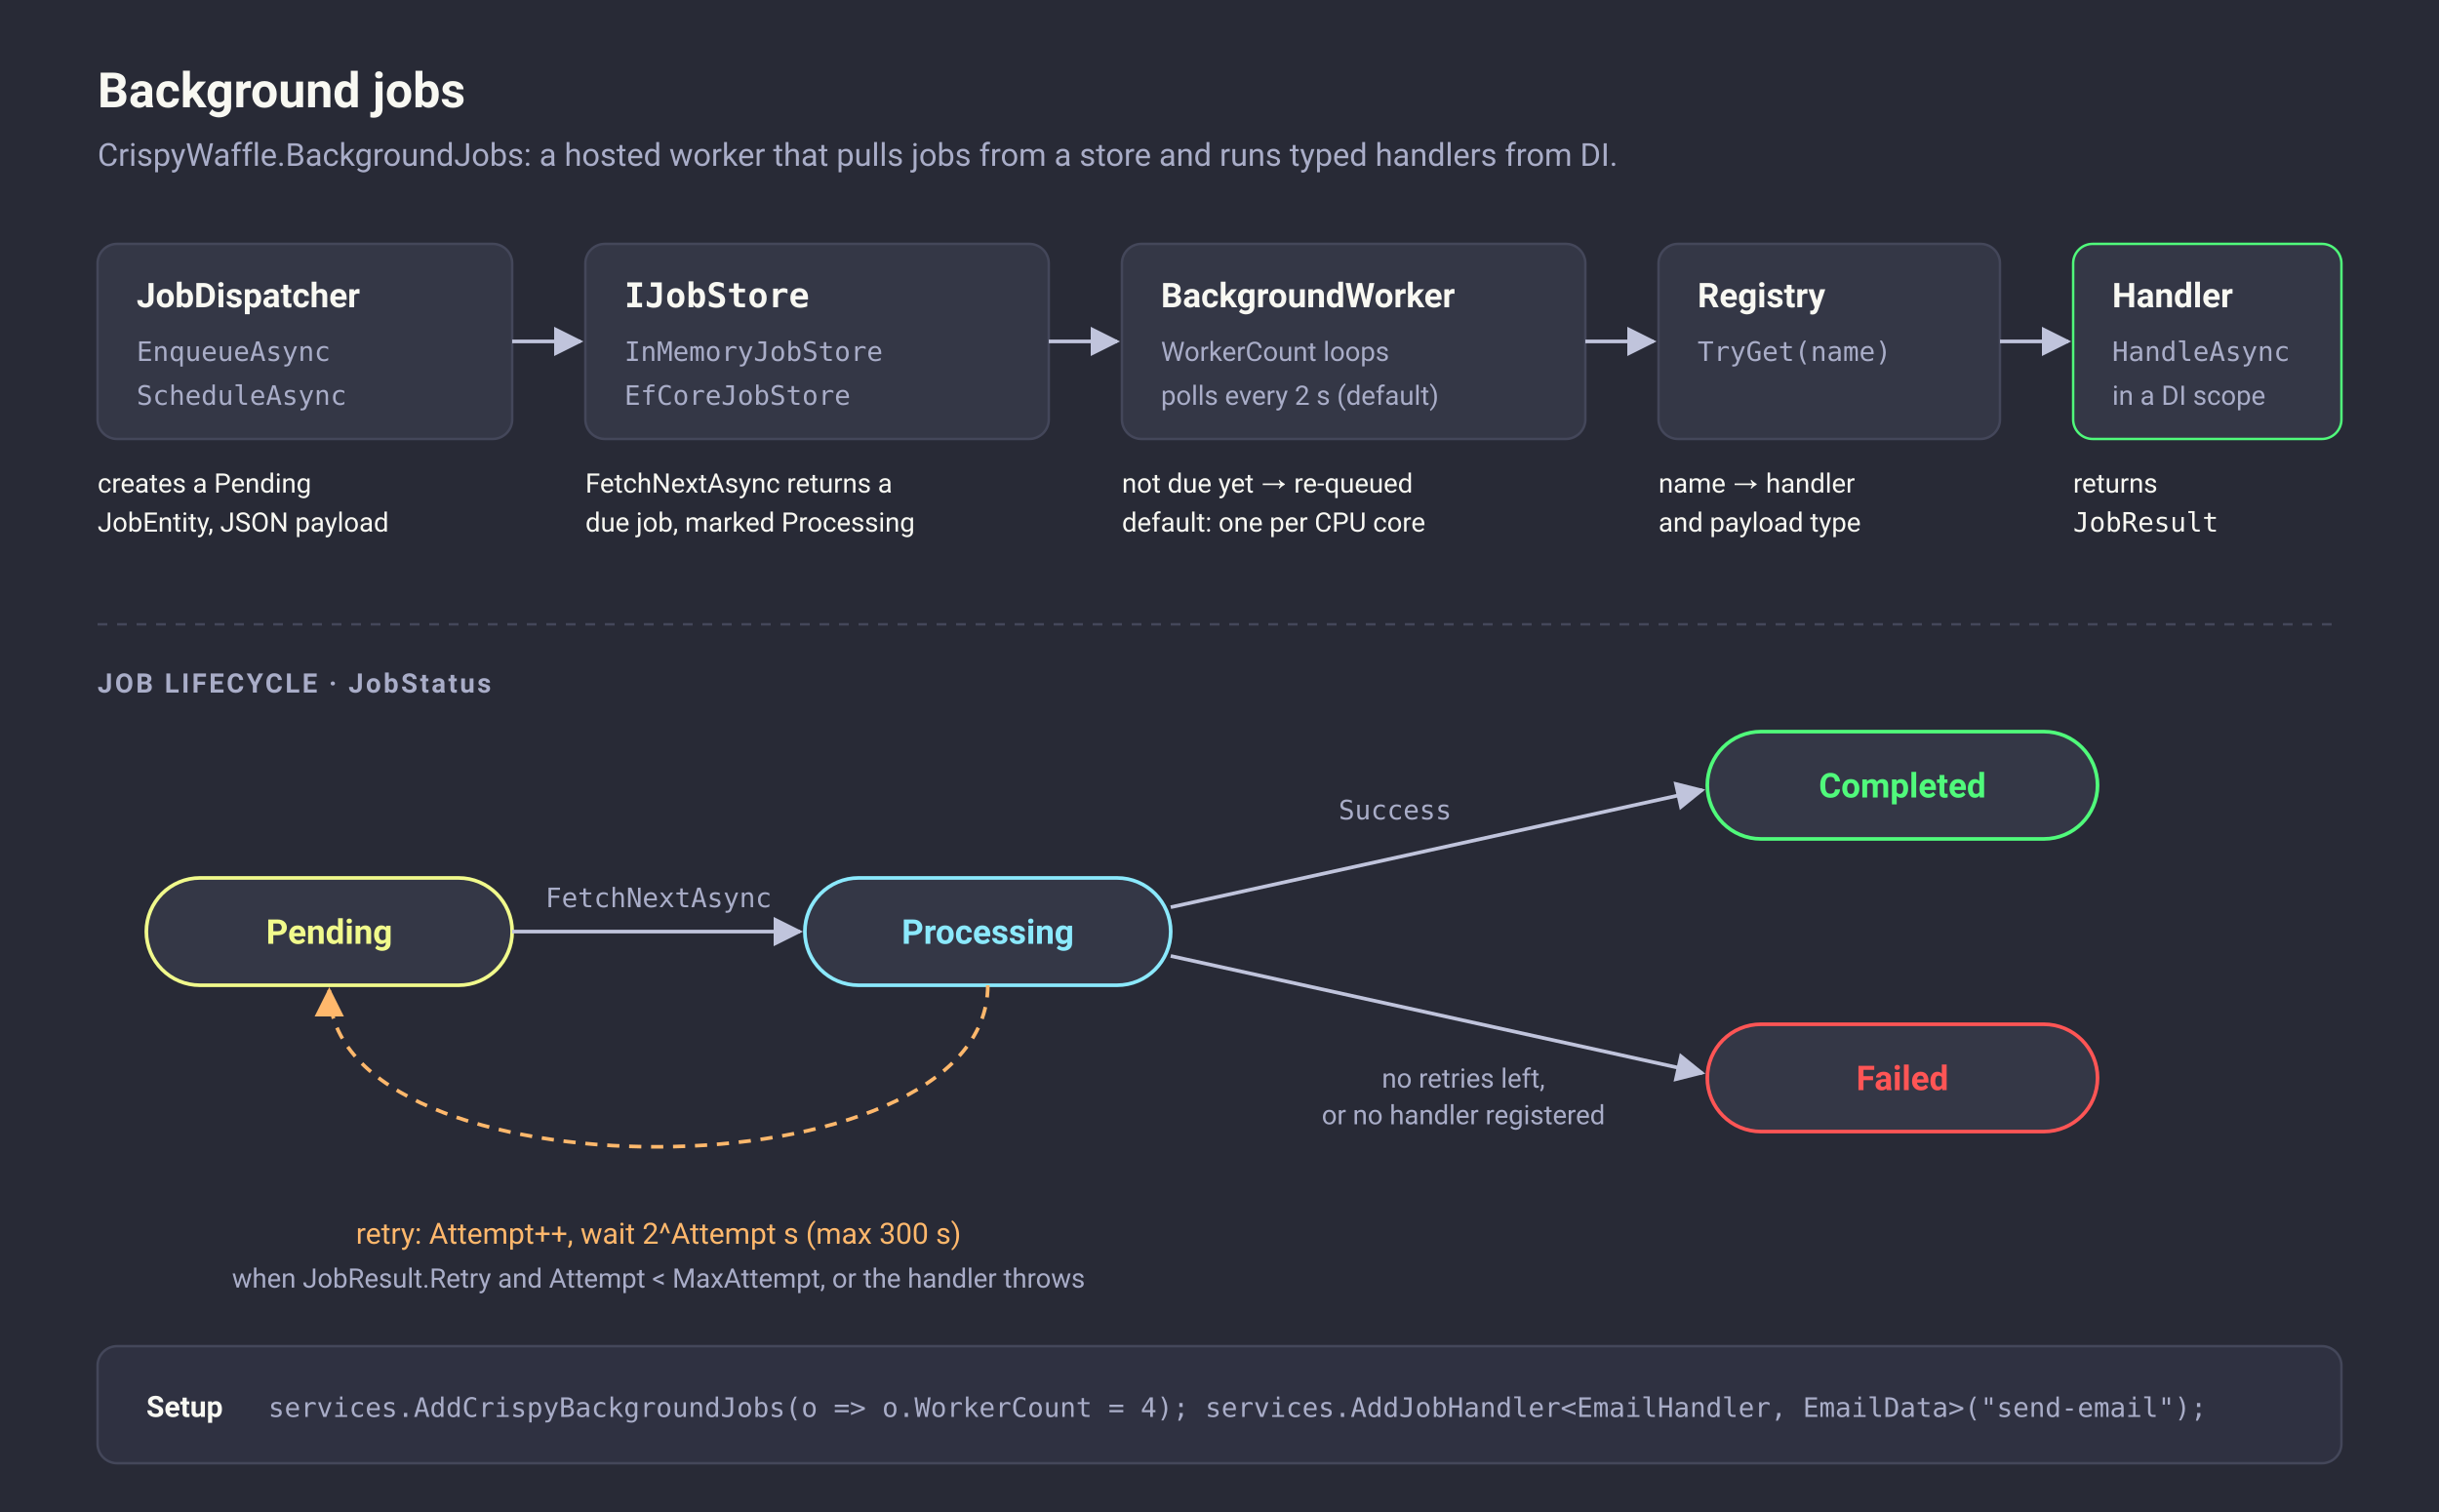
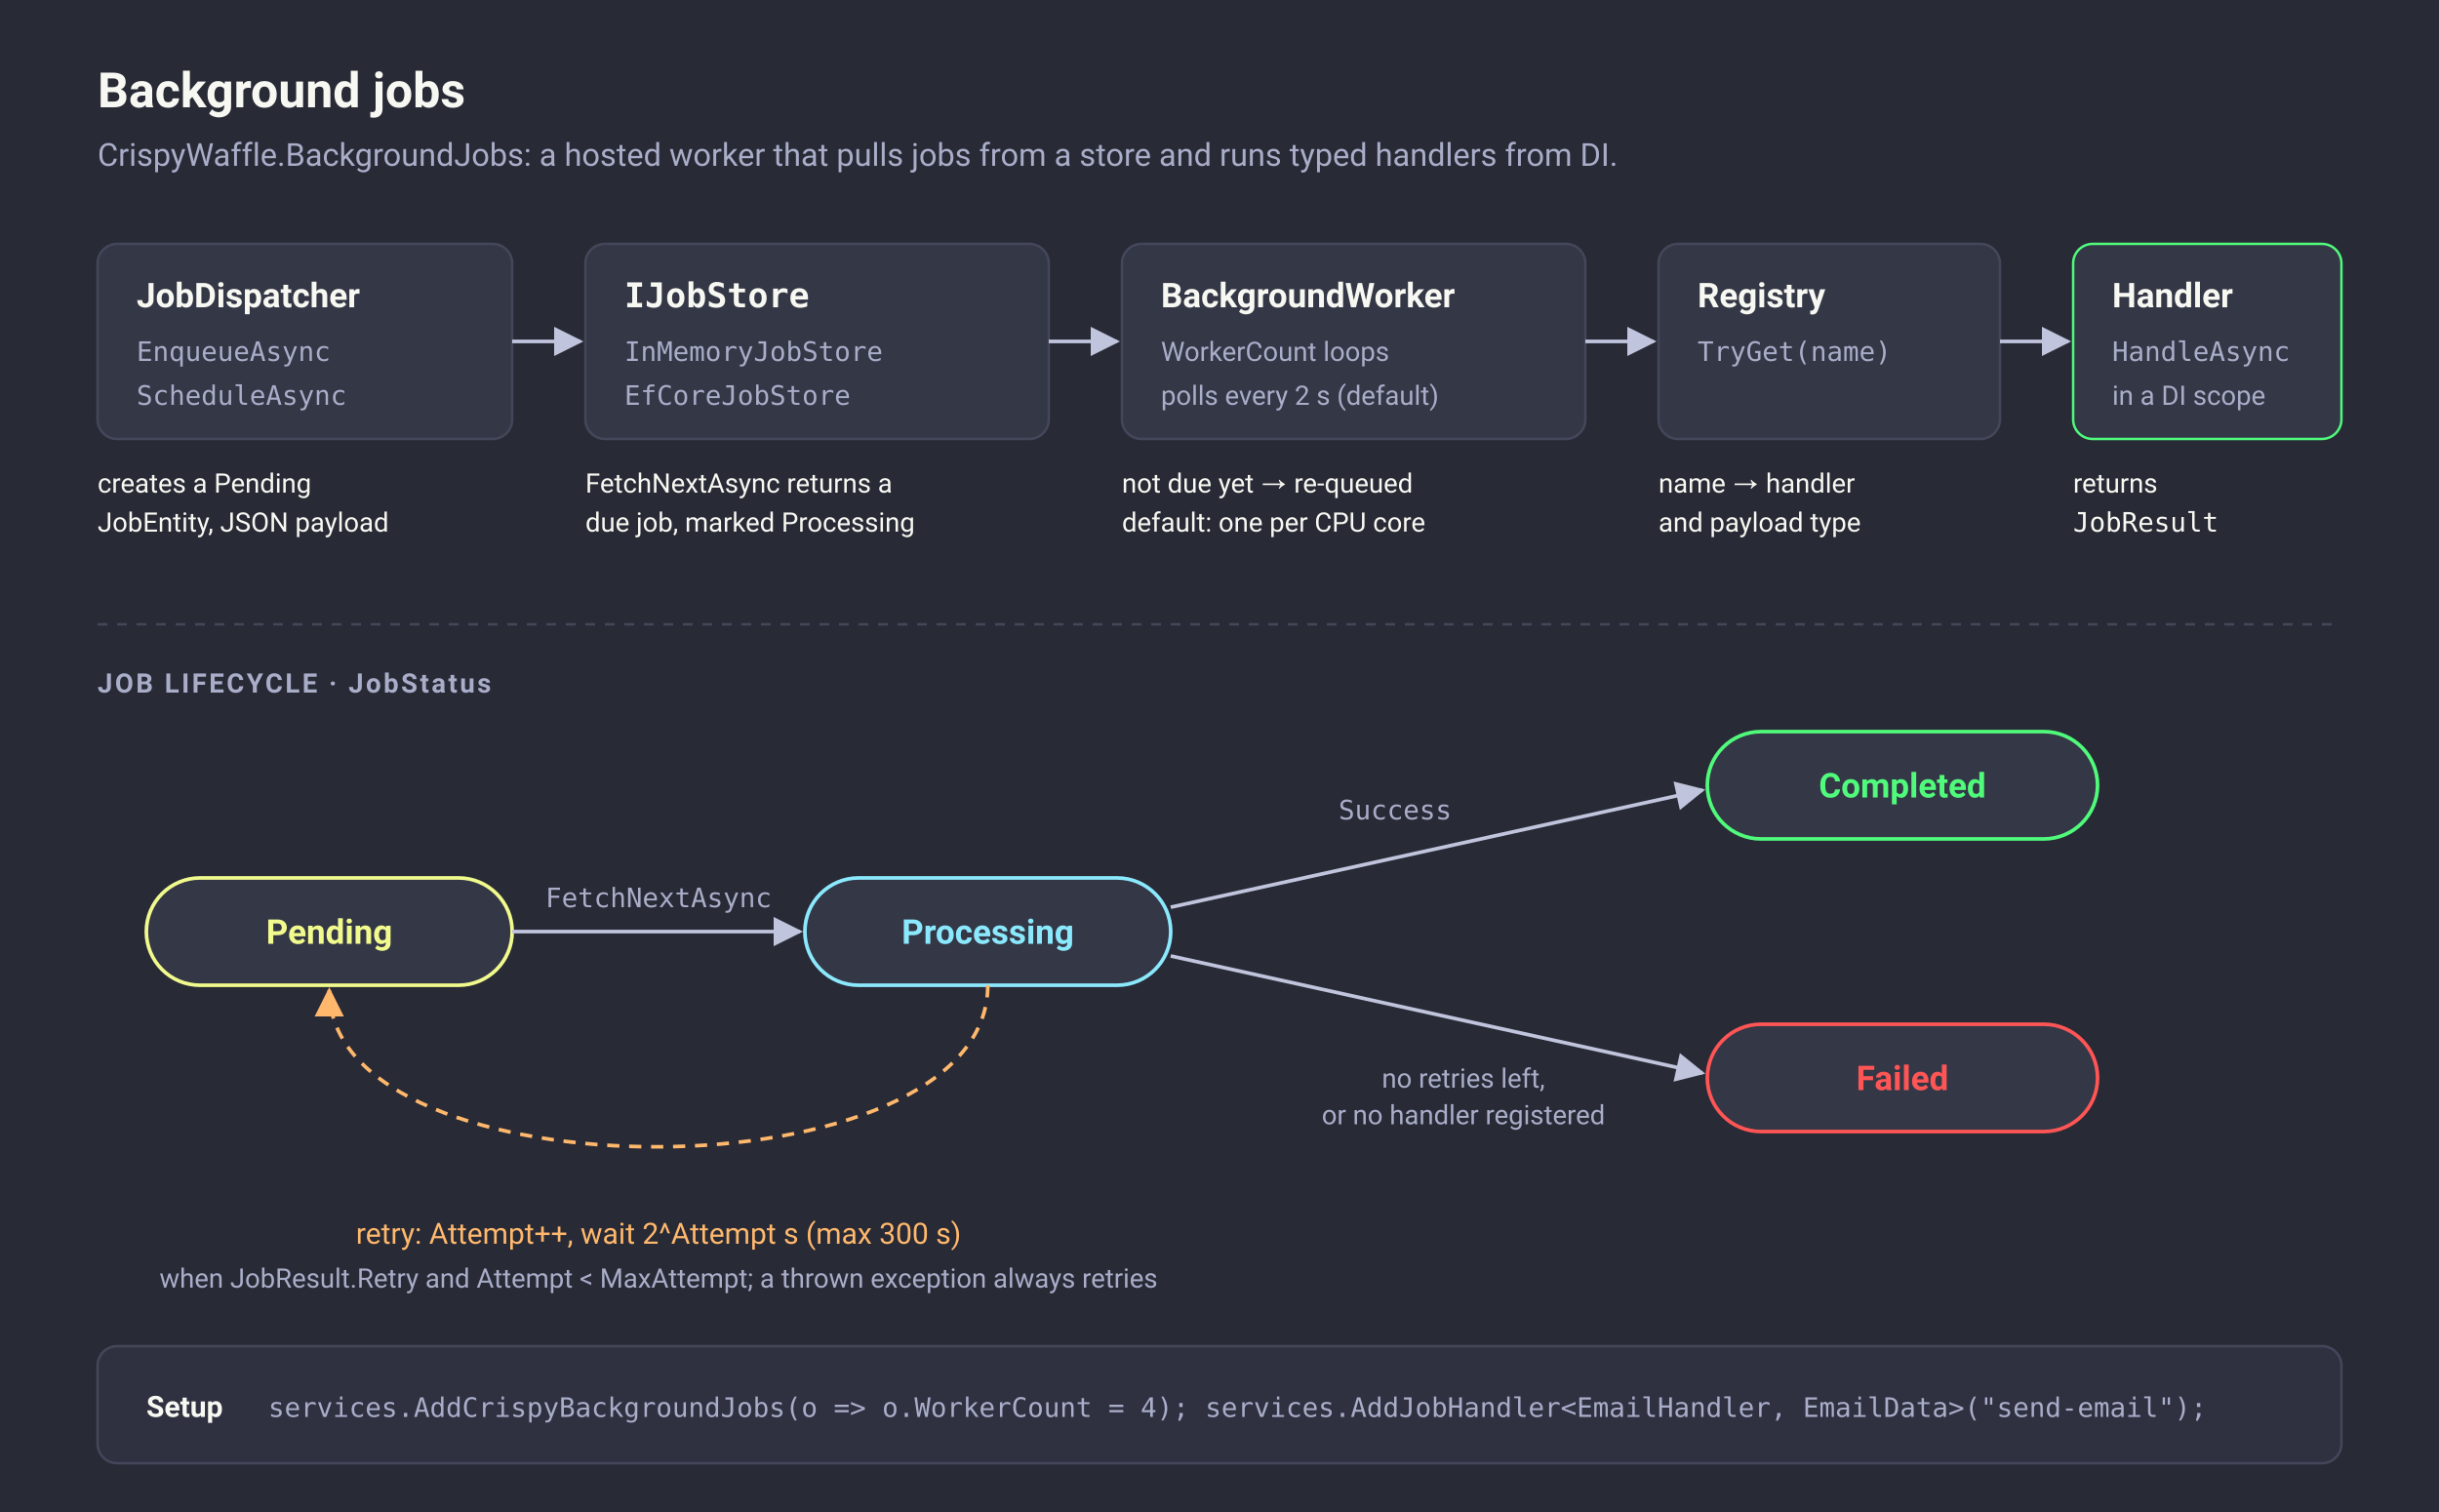
<svg xmlns="http://www.w3.org/2000/svg" width="1000" height="620" viewBox="0 0 1000 620" role="img" aria-labelledby="title desc">
  <defs>
    <marker id="arrow" viewBox="0 0 10 10" refX="9" refY="5" markerWidth="8" markerHeight="8" orient="auto-start-reverse">
      <path d="M0,0 L10,5 L0,10 z" fill="#c0c4dc" />
    </marker>
    <marker id="arrow-orange" viewBox="0 0 10 10" refX="9" refY="5" markerWidth="8" markerHeight="8" orient="auto-start-reverse">
      <path d="M0,0 L10,5 L0,10 z" fill="#ffb86c" />
    </marker>
  </defs>
  <style>
    text { font-family: -apple-system, "Segoe UI", Roboto, Helvetica, Arial, sans-serif; fill: #f8f8f2; }
    .mono { font-family: "Cascadia Code", Consolas, "SF Mono", Menlo, monospace; font-variant-ligatures: none; }
    .dim { fill: #a9adc8; }
    .b { font-weight: 600; }
    .card { fill: #343746; stroke: #44475a; }
    .flow { stroke: #c0c4dc; stroke-width: 1.5; fill: none; }
  </style>
  <rect width="1000" height="620" fill="#282a36" />
  <text x="40" y="44" font-size="20" class="b">Background jobs</text>
  <text x="40" y="68" font-size="13" class="dim">CrispyWaffle.BackgroundJobs: a hosted worker that pulls jobs from a store and runs typed handlers from DI.</text>
  <rect x="40" y="100" width="170" height="80" rx="8" class="card" />
  <text x="56" y="126" font-size="14" class="b">JobDispatcher</text>
  <text x="56" y="148" font-size="11" class="mono dim">EnqueueAsync</text>
  <text x="56" y="166" font-size="11" class="mono dim">ScheduleAsync</text>
  <line x1="210" y1="140" x2="238" y2="140" class="flow" marker-end="url(#arrow)" />
  <rect x="240" y="100" width="190" height="80" rx="8" class="card" />
  <text x="256" y="126" font-size="14" class="b mono">IJobStore</text>
  <text x="256" y="148" font-size="11" class="mono dim">InMemoryJobStore</text>
  <text x="256" y="166" font-size="11" class="mono dim">EfCoreJobStore</text>
  <line x1="430" y1="140" x2="458" y2="140" class="flow" marker-end="url(#arrow)" />
  <rect x="460" y="100" width="190" height="80" rx="8" class="card" />
  <text x="476" y="126" font-size="14" class="b">BackgroundWorker</text>
  <text x="476" y="148" font-size="11" class="dim">WorkerCount loops</text>
  <text x="476" y="166" font-size="11" class="dim">polls every 2 s (default)</text>
  <line x1="650" y1="140" x2="678" y2="140" class="flow" marker-end="url(#arrow)" />
  <rect x="680" y="100" width="140" height="80" rx="8" class="card" />
  <text x="696" y="126" font-size="14" class="b">Registry</text>
  <text x="696" y="148" font-size="11" class="mono dim">TryGet(name)</text>
  <line x1="820" y1="140" x2="848" y2="140" class="flow" marker-end="url(#arrow)" />
  <rect x="850" y="100" width="110" height="80" rx="8" fill="#343746" stroke="#50fa7b" />
  <text x="866" y="126" font-size="14" class="b">Handler</text>
  <text x="866" y="148" font-size="11" class="mono dim">HandleAsync</text>
  <text x="866" y="166" font-size="11" class="dim">in a DI scope</text>
  <g font-size="11" class="dim">
    <text x="40" y="202">creates a Pending</text>
    <text x="40" y="218">JobEntity, JSON payload</text>
    <text x="240" y="202">FetchNextAsync returns a</text>
    <text x="240" y="218">due job, marked Processing</text>
    <text x="460" y="202">not due yet → re-queued</text>
    <text x="460" y="218">default: one per CPU core</text>
    <text x="680" y="202">name → handler</text>
    <text x="680" y="218">and payload type</text>
    <text x="850" y="202">returns</text>
    <text x="850" y="218" class="mono">JobResult</text>
  </g>
  <line x1="40" y1="256" x2="960" y2="256" stroke="#44475a" stroke-dasharray="4 4" />
  <text x="40" y="284" font-size="11" class="b dim" letter-spacing="1">JOB LIFECYCLE · JobStatus</text>
  <rect x="60" y="360" width="150" height="44" rx="22" fill="#343746" stroke="#f1fa8c" stroke-width="1.5" />
  <text x="135" y="387" font-size="14" text-anchor="middle" class="b" style="fill:#f1fa8c">Pending</text>
  <rect x="330" y="360" width="150" height="44" rx="22" fill="#343746" stroke="#8be9fd" stroke-width="1.5" />
  <text x="405" y="387" font-size="14" text-anchor="middle" class="b" style="fill:#8be9fd">Processing</text>
  <rect x="700" y="300" width="160" height="44" rx="22" fill="#343746" stroke="#50fa7b" stroke-width="1.5" />
  <text x="780" y="327" font-size="14" text-anchor="middle" class="b" style="fill:#50fa7b">Completed</text>
  <rect x="700" y="420" width="160" height="44" rx="22" fill="#343746" stroke="#ff5555" stroke-width="1.5" />
  <text x="780" y="447" font-size="14" text-anchor="middle" class="b" style="fill:#ff5555">Failed</text>
  <line x1="210" y1="382" x2="328" y2="382" class="flow" marker-end="url(#arrow)" />
  <text x="270" y="372" font-size="11" text-anchor="middle" class="mono dim">FetchNextAsync</text>
  <line x1="480" y1="372" x2="698" y2="324" class="flow" marker-end="url(#arrow)" />
  <text x="572" y="336" font-size="11" text-anchor="middle" class="mono dim">Success</text>
  <line x1="480" y1="392" x2="698" y2="440" class="flow" marker-end="url(#arrow)" />
  <text x="600" y="446" font-size="11" text-anchor="middle" class="dim">no retries left,</text>
  <text x="600" y="461" font-size="11" text-anchor="middle" class="dim">or no handler registered</text>
  <path d="M405,404 C405,492 135,492 135,406" fill="none" stroke="#ffb86c" stroke-width="1.5" stroke-dasharray="5 4" marker-end="url(#arrow-orange)" />
  <text x="270" y="510" font-size="12" text-anchor="middle" style="fill:#ffb86c">retry: Attempt++, wait 2^Attempt s (max 300 s)</text>
-   <text x="270" y="528" font-size="11" text-anchor="middle" class="dim">when JobResult.Retry and Attempt &lt; MaxAttempt, or the handler throws</text>
+   <text x="270" y="528" font-size="11" text-anchor="middle" class="dim">when JobResult.Retry and Attempt &lt; MaxAttempt; a thrown exception always retries</text>
  <rect x="40" y="552" width="920" height="48" rx="8" fill="#2f3141" stroke="#44475a" />
  <text x="60" y="581" font-size="12" class="b">Setup</text>
  <text x="110" y="581" font-size="11" class="mono dim">services.AddCrispyBackgroundJobs(o =&gt; o.WorkerCount = 4);  services.AddJobHandler&lt;EmailHandler, EmailData&gt;("send-email");</text>
</svg>
